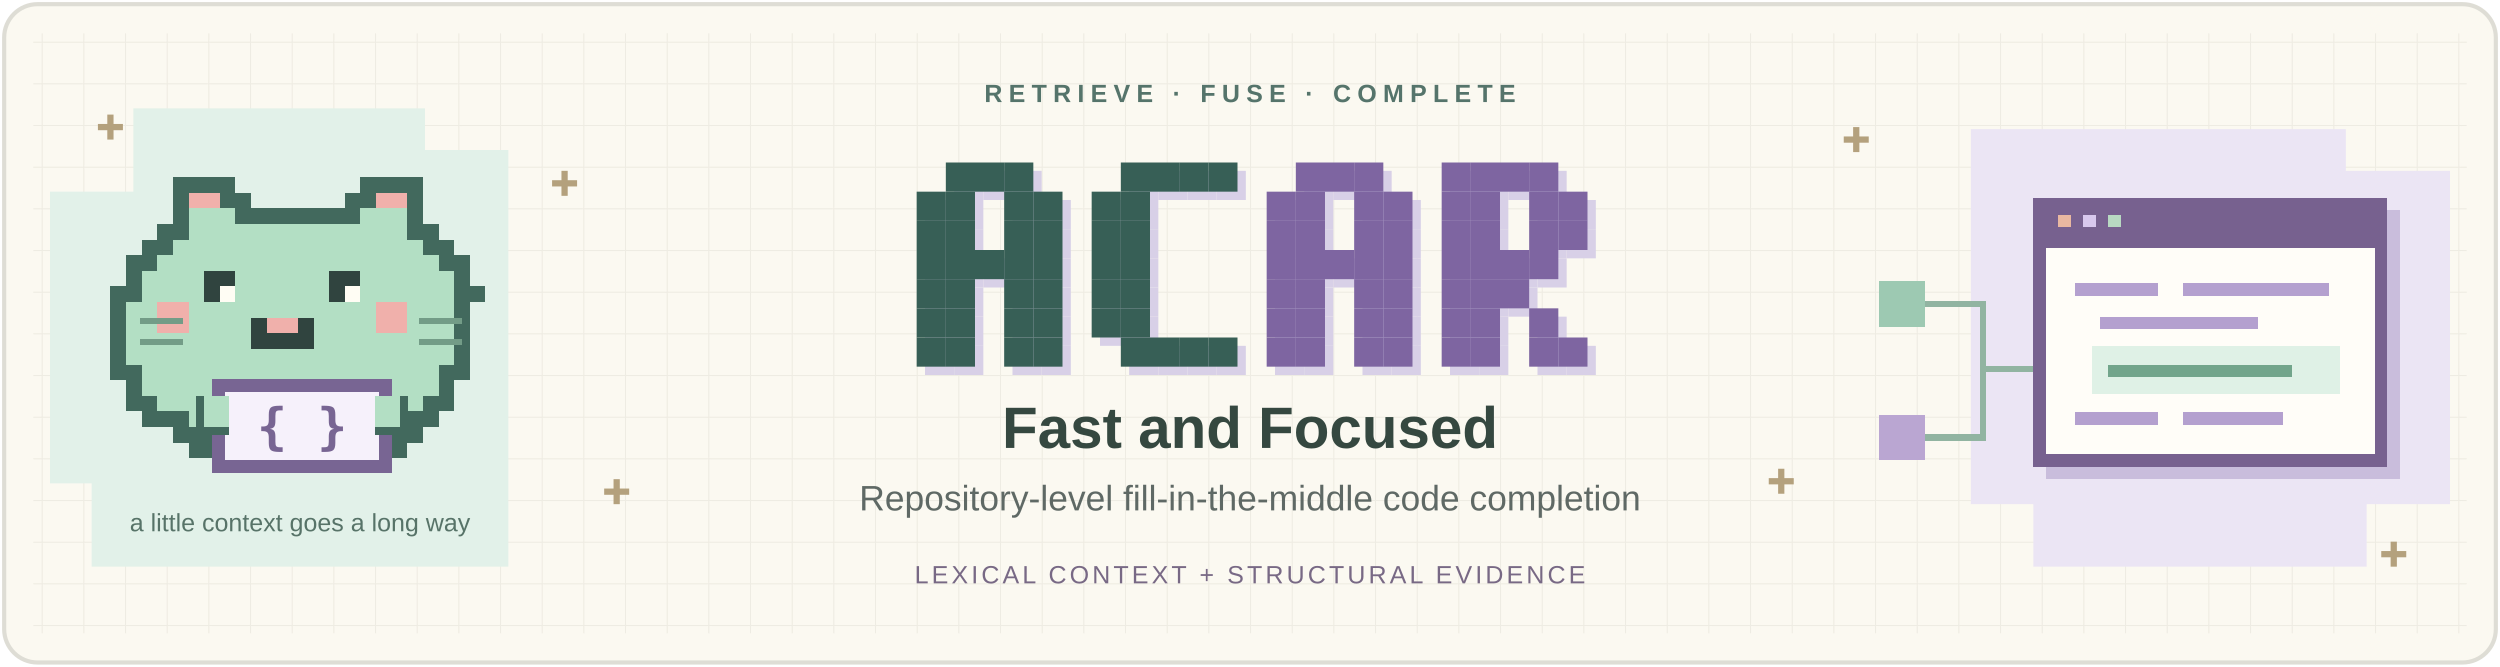
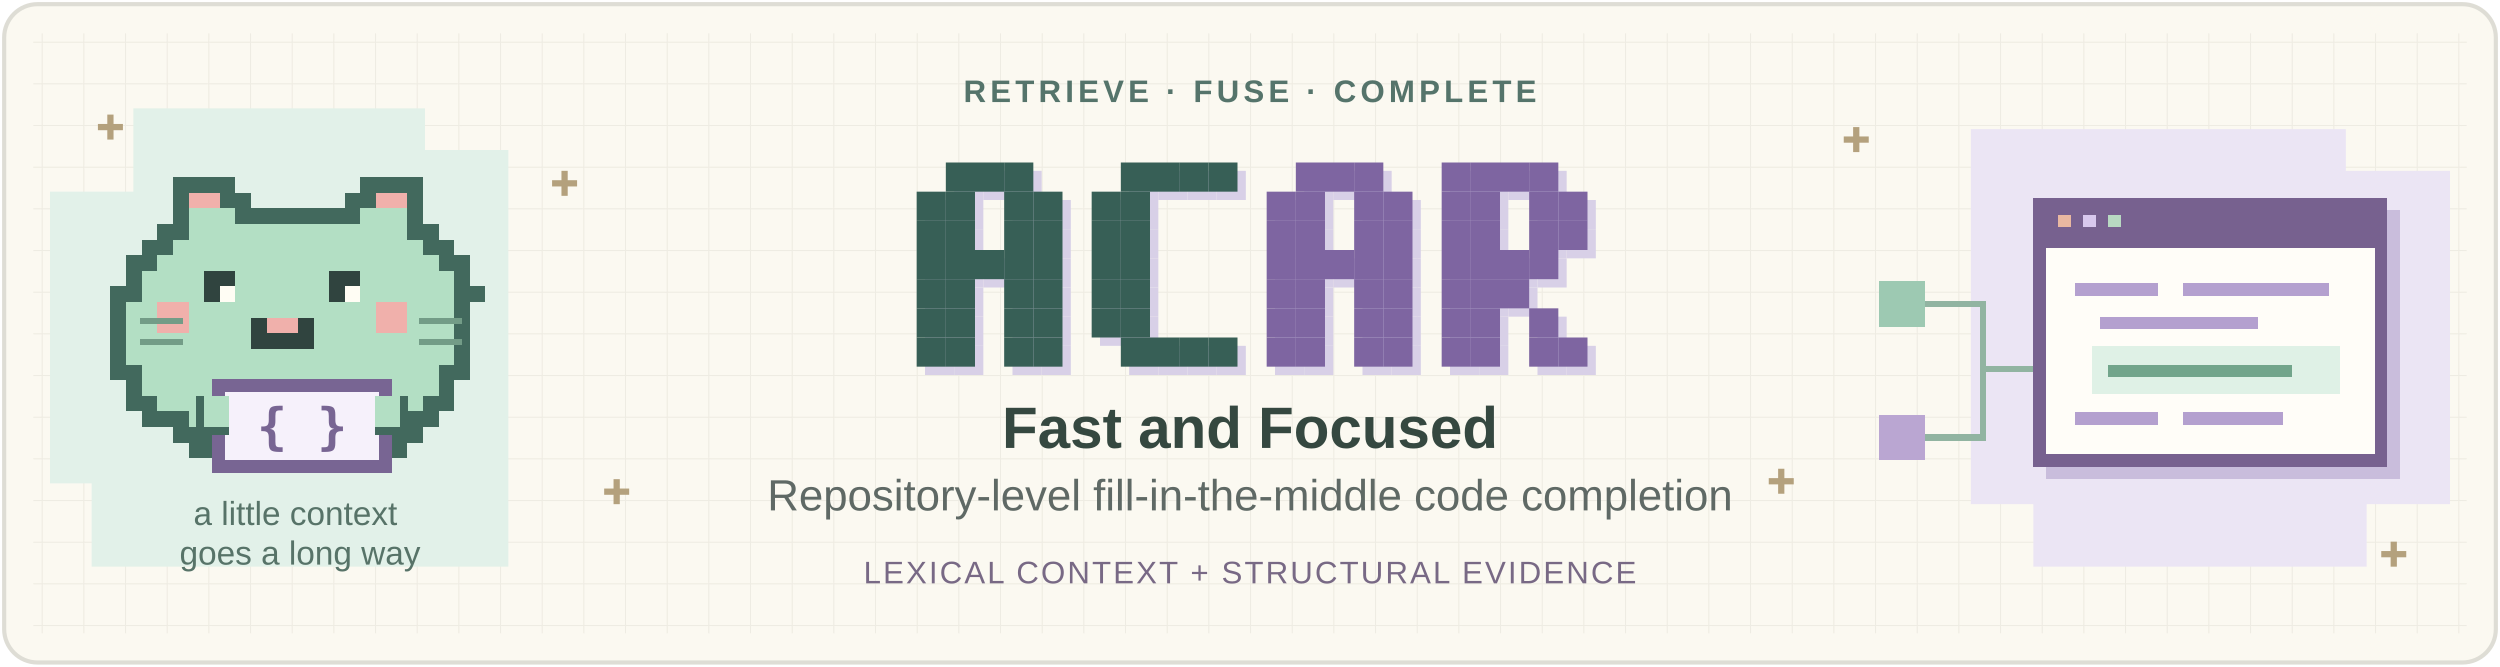
<svg xmlns="http://www.w3.org/2000/svg" width="1200" height="320" viewBox="0 0 1200 320" role="img" aria-labelledby="title desc">
  <defs>
    <pattern id="grid" width="20" height="20" patternUnits="userSpaceOnUse">
      <path d="M20 0H0V20" fill="none" stroke="#e6e3d9" stroke-width="1" />
    </pattern>
  </defs>
  <rect x="2" y="2" width="1196" height="316" rx="16" fill="#fbf9f1" stroke="#deddd5" stroke-width="2" />
  <rect x="16" y="16" width="1168" height="288" fill="url(#grid)" opacity=".58" />
  <path d="M24 92H64V52H204V72H244V232H244V272H44V232H24Z" fill="#e2f1e9" />
  <path d="M946 62H1126V82H1176V242H1136V272H976V242H946Z" fill="#ebe5f4" />
  <g font-family="Arial, Helvetica, sans-serif" text-anchor="middle">
-     <text x="600" y="49" fill="#55746b" font-size="12" font-weight="700" letter-spacing="3">RETRIEVE · FUSE · COMPLETE</text>
+     <text x="600" y="49" fill="#55746b" font-size="15" font-weight="700" letter-spacing="2">RETRIEVE · FUSE · COMPLETE</text>
  </g>
  <rect x="458" y="82" width="14" height="14" fill="#d8d0e7" />
  <rect x="472" y="82" width="14" height="14" fill="#d8d0e7" />
  <rect x="486" y="82" width="14" height="14" fill="#d8d0e7" />
  <rect x="444" y="96" width="14" height="14" fill="#d8d0e7" />
  <rect x="458" y="96" width="14" height="14" fill="#d8d0e7" />
  <rect x="486" y="96" width="14" height="14" fill="#d8d0e7" />
  <rect x="500" y="96" width="14" height="14" fill="#d8d0e7" />
  <rect x="444" y="110" width="14" height="14" fill="#d8d0e7" />
  <rect x="458" y="110" width="14" height="14" fill="#d8d0e7" />
  <rect x="486" y="110" width="14" height="14" fill="#d8d0e7" />
  <rect x="500" y="110" width="14" height="14" fill="#d8d0e7" />
  <rect x="444" y="124" width="14" height="14" fill="#d8d0e7" />
  <rect x="458" y="124" width="14" height="14" fill="#d8d0e7" />
  <rect x="472" y="124" width="14" height="14" fill="#d8d0e7" />
  <rect x="486" y="124" width="14" height="14" fill="#d8d0e7" />
  <rect x="500" y="124" width="14" height="14" fill="#d8d0e7" />
  <rect x="444" y="138" width="14" height="14" fill="#d8d0e7" />
  <rect x="458" y="138" width="14" height="14" fill="#d8d0e7" />
  <rect x="486" y="138" width="14" height="14" fill="#d8d0e7" />
  <rect x="500" y="138" width="14" height="14" fill="#d8d0e7" />
  <rect x="444" y="152" width="14" height="14" fill="#d8d0e7" />
  <rect x="458" y="152" width="14" height="14" fill="#d8d0e7" />
  <rect x="486" y="152" width="14" height="14" fill="#d8d0e7" />
  <rect x="500" y="152" width="14" height="14" fill="#d8d0e7" />
  <rect x="444" y="166" width="14" height="14" fill="#d8d0e7" />
  <rect x="458" y="166" width="14" height="14" fill="#d8d0e7" />
  <rect x="486" y="166" width="14" height="14" fill="#d8d0e7" />
  <rect x="500" y="166" width="14" height="14" fill="#d8d0e7" />
  <rect x="542" y="82" width="14" height="14" fill="#d8d0e7" />
  <rect x="556" y="82" width="14" height="14" fill="#d8d0e7" />
  <rect x="570" y="82" width="14" height="14" fill="#d8d0e7" />
  <rect x="584" y="82" width="14" height="14" fill="#d8d0e7" />
  <rect x="528" y="96" width="14" height="14" fill="#d8d0e7" />
  <rect x="542" y="96" width="14" height="14" fill="#d8d0e7" />
  <rect x="528" y="110" width="14" height="14" fill="#d8d0e7" />
  <rect x="542" y="110" width="14" height="14" fill="#d8d0e7" />
  <rect x="528" y="124" width="14" height="14" fill="#d8d0e7" />
  <rect x="542" y="124" width="14" height="14" fill="#d8d0e7" />
  <rect x="528" y="138" width="14" height="14" fill="#d8d0e7" />
  <rect x="542" y="138" width="14" height="14" fill="#d8d0e7" />
  <rect x="528" y="152" width="14" height="14" fill="#d8d0e7" />
  <rect x="542" y="152" width="14" height="14" fill="#d8d0e7" />
  <rect x="542" y="166" width="14" height="14" fill="#d8d0e7" />
  <rect x="556" y="166" width="14" height="14" fill="#d8d0e7" />
  <rect x="570" y="166" width="14" height="14" fill="#d8d0e7" />
  <rect x="584" y="166" width="14" height="14" fill="#d8d0e7" />
  <rect x="626" y="82" width="14" height="14" fill="#d8d0e7" />
  <rect x="640" y="82" width="14" height="14" fill="#d8d0e7" />
  <rect x="654" y="82" width="14" height="14" fill="#d8d0e7" />
  <rect x="612" y="96" width="14" height="14" fill="#d8d0e7" />
  <rect x="626" y="96" width="14" height="14" fill="#d8d0e7" />
  <rect x="654" y="96" width="14" height="14" fill="#d8d0e7" />
  <rect x="668" y="96" width="14" height="14" fill="#d8d0e7" />
  <rect x="612" y="110" width="14" height="14" fill="#d8d0e7" />
  <rect x="626" y="110" width="14" height="14" fill="#d8d0e7" />
  <rect x="654" y="110" width="14" height="14" fill="#d8d0e7" />
  <rect x="668" y="110" width="14" height="14" fill="#d8d0e7" />
  <rect x="612" y="124" width="14" height="14" fill="#d8d0e7" />
  <rect x="626" y="124" width="14" height="14" fill="#d8d0e7" />
  <rect x="640" y="124" width="14" height="14" fill="#d8d0e7" />
  <rect x="654" y="124" width="14" height="14" fill="#d8d0e7" />
  <rect x="668" y="124" width="14" height="14" fill="#d8d0e7" />
  <rect x="612" y="138" width="14" height="14" fill="#d8d0e7" />
  <rect x="626" y="138" width="14" height="14" fill="#d8d0e7" />
  <rect x="654" y="138" width="14" height="14" fill="#d8d0e7" />
  <rect x="668" y="138" width="14" height="14" fill="#d8d0e7" />
  <rect x="612" y="152" width="14" height="14" fill="#d8d0e7" />
  <rect x="626" y="152" width="14" height="14" fill="#d8d0e7" />
  <rect x="654" y="152" width="14" height="14" fill="#d8d0e7" />
  <rect x="668" y="152" width="14" height="14" fill="#d8d0e7" />
  <rect x="612" y="166" width="14" height="14" fill="#d8d0e7" />
  <rect x="626" y="166" width="14" height="14" fill="#d8d0e7" />
  <rect x="654" y="166" width="14" height="14" fill="#d8d0e7" />
  <rect x="668" y="166" width="14" height="14" fill="#d8d0e7" />
  <rect x="696" y="82" width="14" height="14" fill="#d8d0e7" />
  <rect x="710" y="82" width="14" height="14" fill="#d8d0e7" />
  <rect x="724" y="82" width="14" height="14" fill="#d8d0e7" />
  <rect x="738" y="82" width="14" height="14" fill="#d8d0e7" />
  <rect x="696" y="96" width="14" height="14" fill="#d8d0e7" />
  <rect x="710" y="96" width="14" height="14" fill="#d8d0e7" />
  <rect x="738" y="96" width="14" height="14" fill="#d8d0e7" />
  <rect x="752" y="96" width="14" height="14" fill="#d8d0e7" />
  <rect x="696" y="110" width="14" height="14" fill="#d8d0e7" />
  <rect x="710" y="110" width="14" height="14" fill="#d8d0e7" />
  <rect x="738" y="110" width="14" height="14" fill="#d8d0e7" />
  <rect x="752" y="110" width="14" height="14" fill="#d8d0e7" />
  <rect x="696" y="124" width="14" height="14" fill="#d8d0e7" />
  <rect x="710" y="124" width="14" height="14" fill="#d8d0e7" />
  <rect x="724" y="124" width="14" height="14" fill="#d8d0e7" />
  <rect x="738" y="124" width="14" height="14" fill="#d8d0e7" />
  <rect x="696" y="138" width="14" height="14" fill="#d8d0e7" />
  <rect x="710" y="138" width="14" height="14" fill="#d8d0e7" />
  <rect x="724" y="138" width="14" height="14" fill="#d8d0e7" />
  <rect x="696" y="152" width="14" height="14" fill="#d8d0e7" />
  <rect x="710" y="152" width="14" height="14" fill="#d8d0e7" />
  <rect x="738" y="152" width="14" height="14" fill="#d8d0e7" />
  <rect x="696" y="166" width="14" height="14" fill="#d8d0e7" />
  <rect x="710" y="166" width="14" height="14" fill="#d8d0e7" />
  <rect x="738" y="166" width="14" height="14" fill="#d8d0e7" />
  <rect x="752" y="166" width="14" height="14" fill="#d8d0e7" />
  <rect x="454" y="78" width="14" height="14" fill="#375f56" />
  <rect x="468" y="78" width="14" height="14" fill="#375f56" />
  <rect x="482" y="78" width="14" height="14" fill="#375f56" />
  <rect x="440" y="92" width="14" height="14" fill="#375f56" />
  <rect x="454" y="92" width="14" height="14" fill="#375f56" />
  <rect x="482" y="92" width="14" height="14" fill="#375f56" />
  <rect x="496" y="92" width="14" height="14" fill="#375f56" />
  <rect x="440" y="106" width="14" height="14" fill="#375f56" />
  <rect x="454" y="106" width="14" height="14" fill="#375f56" />
  <rect x="482" y="106" width="14" height="14" fill="#375f56" />
  <rect x="496" y="106" width="14" height="14" fill="#375f56" />
  <rect x="440" y="120" width="14" height="14" fill="#375f56" />
  <rect x="454" y="120" width="14" height="14" fill="#375f56" />
  <rect x="468" y="120" width="14" height="14" fill="#375f56" />
  <rect x="482" y="120" width="14" height="14" fill="#375f56" />
  <rect x="496" y="120" width="14" height="14" fill="#375f56" />
  <rect x="440" y="134" width="14" height="14" fill="#375f56" />
  <rect x="454" y="134" width="14" height="14" fill="#375f56" />
  <rect x="482" y="134" width="14" height="14" fill="#375f56" />
  <rect x="496" y="134" width="14" height="14" fill="#375f56" />
  <rect x="440" y="148" width="14" height="14" fill="#375f56" />
  <rect x="454" y="148" width="14" height="14" fill="#375f56" />
  <rect x="482" y="148" width="14" height="14" fill="#375f56" />
  <rect x="496" y="148" width="14" height="14" fill="#375f56" />
  <rect x="440" y="162" width="14" height="14" fill="#375f56" />
  <rect x="454" y="162" width="14" height="14" fill="#375f56" />
  <rect x="482" y="162" width="14" height="14" fill="#375f56" />
  <rect x="496" y="162" width="14" height="14" fill="#375f56" />
  <rect x="538" y="78" width="14" height="14" fill="#375f56" />
  <rect x="552" y="78" width="14" height="14" fill="#375f56" />
  <rect x="566" y="78" width="14" height="14" fill="#375f56" />
  <rect x="580" y="78" width="14" height="14" fill="#375f56" />
  <rect x="524" y="92" width="14" height="14" fill="#375f56" />
  <rect x="538" y="92" width="14" height="14" fill="#375f56" />
  <rect x="524" y="106" width="14" height="14" fill="#375f56" />
  <rect x="538" y="106" width="14" height="14" fill="#375f56" />
  <rect x="524" y="120" width="14" height="14" fill="#375f56" />
  <rect x="538" y="120" width="14" height="14" fill="#375f56" />
  <rect x="524" y="134" width="14" height="14" fill="#375f56" />
  <rect x="538" y="134" width="14" height="14" fill="#375f56" />
  <rect x="524" y="148" width="14" height="14" fill="#375f56" />
  <rect x="538" y="148" width="14" height="14" fill="#375f56" />
  <rect x="538" y="162" width="14" height="14" fill="#375f56" />
  <rect x="552" y="162" width="14" height="14" fill="#375f56" />
  <rect x="566" y="162" width="14" height="14" fill="#375f56" />
  <rect x="580" y="162" width="14" height="14" fill="#375f56" />
  <rect x="622" y="78" width="14" height="14" fill="#7e65a1" />
  <rect x="636" y="78" width="14" height="14" fill="#7e65a1" />
  <rect x="650" y="78" width="14" height="14" fill="#7e65a1" />
  <rect x="608" y="92" width="14" height="14" fill="#7e65a1" />
  <rect x="622" y="92" width="14" height="14" fill="#7e65a1" />
  <rect x="650" y="92" width="14" height="14" fill="#7e65a1" />
  <rect x="664" y="92" width="14" height="14" fill="#7e65a1" />
  <rect x="608" y="106" width="14" height="14" fill="#7e65a1" />
  <rect x="622" y="106" width="14" height="14" fill="#7e65a1" />
  <rect x="650" y="106" width="14" height="14" fill="#7e65a1" />
  <rect x="664" y="106" width="14" height="14" fill="#7e65a1" />
  <rect x="608" y="120" width="14" height="14" fill="#7e65a1" />
  <rect x="622" y="120" width="14" height="14" fill="#7e65a1" />
  <rect x="636" y="120" width="14" height="14" fill="#7e65a1" />
  <rect x="650" y="120" width="14" height="14" fill="#7e65a1" />
  <rect x="664" y="120" width="14" height="14" fill="#7e65a1" />
  <rect x="608" y="134" width="14" height="14" fill="#7e65a1" />
  <rect x="622" y="134" width="14" height="14" fill="#7e65a1" />
  <rect x="650" y="134" width="14" height="14" fill="#7e65a1" />
  <rect x="664" y="134" width="14" height="14" fill="#7e65a1" />
  <rect x="608" y="148" width="14" height="14" fill="#7e65a1" />
  <rect x="622" y="148" width="14" height="14" fill="#7e65a1" />
  <rect x="650" y="148" width="14" height="14" fill="#7e65a1" />
  <rect x="664" y="148" width="14" height="14" fill="#7e65a1" />
  <rect x="608" y="162" width="14" height="14" fill="#7e65a1" />
  <rect x="622" y="162" width="14" height="14" fill="#7e65a1" />
  <rect x="650" y="162" width="14" height="14" fill="#7e65a1" />
  <rect x="664" y="162" width="14" height="14" fill="#7e65a1" />
  <rect x="692" y="78" width="14" height="14" fill="#7e65a1" />
  <rect x="706" y="78" width="14" height="14" fill="#7e65a1" />
  <rect x="720" y="78" width="14" height="14" fill="#7e65a1" />
  <rect x="734" y="78" width="14" height="14" fill="#7e65a1" />
  <rect x="692" y="92" width="14" height="14" fill="#7e65a1" />
  <rect x="706" y="92" width="14" height="14" fill="#7e65a1" />
  <rect x="734" y="92" width="14" height="14" fill="#7e65a1" />
  <rect x="748" y="92" width="14" height="14" fill="#7e65a1" />
  <rect x="692" y="106" width="14" height="14" fill="#7e65a1" />
  <rect x="706" y="106" width="14" height="14" fill="#7e65a1" />
  <rect x="734" y="106" width="14" height="14" fill="#7e65a1" />
  <rect x="748" y="106" width="14" height="14" fill="#7e65a1" />
  <rect x="692" y="120" width="14" height="14" fill="#7e65a1" />
  <rect x="706" y="120" width="14" height="14" fill="#7e65a1" />
  <rect x="720" y="120" width="14" height="14" fill="#7e65a1" />
  <rect x="734" y="120" width="14" height="14" fill="#7e65a1" />
  <rect x="692" y="134" width="14" height="14" fill="#7e65a1" />
  <rect x="706" y="134" width="14" height="14" fill="#7e65a1" />
  <rect x="720" y="134" width="14" height="14" fill="#7e65a1" />
  <rect x="692" y="148" width="14" height="14" fill="#7e65a1" />
  <rect x="706" y="148" width="14" height="14" fill="#7e65a1" />
  <rect x="734" y="148" width="14" height="14" fill="#7e65a1" />
  <rect x="692" y="162" width="14" height="14" fill="#7e65a1" />
  <rect x="706" y="162" width="14" height="14" fill="#7e65a1" />
  <rect x="734" y="162" width="14" height="14" fill="#7e65a1" />
  <rect x="748" y="162" width="14" height="14" fill="#7e65a1" />
  <g font-family="Arial, Helvetica, sans-serif" text-anchor="middle">
    <text x="600" y="215" font-size="28" font-weight="700" fill="#354840">Fast and Focused</text>
-     <text x="600" y="245" font-size="17" fill="#5f6965">Repository-level fill-in-the-middle code completion</text>
-     <text x="600" y="280" font-size="12" letter-spacing="1.5" fill="#786985">LEXICAL CONTEXT + STRUCTURAL EVIDENCE</text>
+     <text x="600" y="245" font-size="21" fill="#5f6965">Repository-level fill-in-the-middle code completion</text>
+     <text x="600" y="280" font-size="15" letter-spacing="1" fill="#786985">LEXICAL CONTEXT + STRUCTURAL EVIDENCE</text>
  </g>
  <g shape-rendering="crispEdges">
    <rect x="83.0" y="85.0" width="7.5" height="7.5" fill="#42695d" />
    <rect x="90.5" y="85.0" width="7.5" height="7.5" fill="#42695d" />
    <rect x="98.0" y="85.0" width="7.5" height="7.5" fill="#42695d" />
    <rect x="105.5" y="85.0" width="7.5" height="7.5" fill="#42695d" />
    <rect x="173.0" y="85.0" width="7.5" height="7.5" fill="#42695d" />
    <rect x="180.5" y="85.0" width="7.5" height="7.5" fill="#42695d" />
    <rect x="188.0" y="85.0" width="7.5" height="7.5" fill="#42695d" />
    <rect x="195.5" y="85.0" width="7.5" height="7.5" fill="#42695d" />
    <rect x="83.0" y="92.5" width="7.5" height="7.5" fill="#42695d" />
    <rect x="90.5" y="92.5" width="7.5" height="7.5" fill="#f0b0ab" />
    <rect x="98.0" y="92.5" width="7.5" height="7.5" fill="#f0b0ab" />
    <rect x="105.5" y="92.5" width="7.5" height="7.5" fill="#42695d" />
    <rect x="113.0" y="92.5" width="7.5" height="7.5" fill="#42695d" />
    <rect x="165.5" y="92.5" width="7.5" height="7.5" fill="#42695d" />
    <rect x="173.0" y="92.5" width="7.5" height="7.5" fill="#42695d" />
    <rect x="180.5" y="92.5" width="7.5" height="7.5" fill="#f0b0ab" />
    <rect x="188.0" y="92.5" width="7.5" height="7.5" fill="#f0b0ab" />
    <rect x="195.5" y="92.5" width="7.5" height="7.5" fill="#42695d" />
    <rect x="83.0" y="100.0" width="7.5" height="7.5" fill="#42695d" />
    <rect x="90.5" y="100.0" width="7.5" height="7.5" fill="#b3dfc4" />
    <rect x="98.0" y="100.0" width="7.5" height="7.5" fill="#b3dfc4" />
    <rect x="105.5" y="100.0" width="7.5" height="7.5" fill="#b3dfc4" />
    <rect x="113.0" y="100.0" width="7.5" height="7.5" fill="#42695d" />
    <rect x="120.5" y="100.0" width="7.5" height="7.5" fill="#42695d" />
    <rect x="128.0" y="100.0" width="7.5" height="7.5" fill="#42695d" />
    <rect x="135.5" y="100.0" width="7.5" height="7.5" fill="#42695d" />
    <rect x="143.0" y="100.0" width="7.5" height="7.5" fill="#42695d" />
    <rect x="150.5" y="100.0" width="7.5" height="7.5" fill="#42695d" />
    <rect x="158.0" y="100.0" width="7.5" height="7.5" fill="#42695d" />
    <rect x="165.5" y="100.0" width="7.5" height="7.5" fill="#42695d" />
    <rect x="173.0" y="100.0" width="7.5" height="7.5" fill="#b3dfc4" />
    <rect x="180.5" y="100.0" width="7.5" height="7.5" fill="#b3dfc4" />
    <rect x="188.0" y="100.0" width="7.5" height="7.5" fill="#b3dfc4" />
    <rect x="195.5" y="100.0" width="7.5" height="7.5" fill="#42695d" />
    <rect x="75.5" y="107.5" width="7.5" height="7.5" fill="#42695d" />
    <rect x="83.0" y="107.5" width="7.5" height="7.5" fill="#42695d" />
    <rect x="90.5" y="107.5" width="7.5" height="7.5" fill="#b3dfc4" />
    <rect x="98.0" y="107.5" width="7.5" height="7.5" fill="#b3dfc4" />
    <rect x="105.5" y="107.5" width="7.5" height="7.5" fill="#b3dfc4" />
    <rect x="113.0" y="107.5" width="7.5" height="7.5" fill="#b3dfc4" />
    <rect x="120.5" y="107.5" width="7.5" height="7.5" fill="#b3dfc4" />
    <rect x="128.0" y="107.5" width="7.5" height="7.5" fill="#b3dfc4" />
    <rect x="135.5" y="107.5" width="7.5" height="7.5" fill="#b3dfc4" />
    <rect x="143.0" y="107.5" width="7.5" height="7.5" fill="#b3dfc4" />
    <rect x="150.5" y="107.5" width="7.5" height="7.5" fill="#b3dfc4" />
    <rect x="158.0" y="107.5" width="7.5" height="7.5" fill="#b3dfc4" />
    <rect x="165.5" y="107.5" width="7.5" height="7.5" fill="#b3dfc4" />
    <rect x="173.0" y="107.5" width="7.5" height="7.5" fill="#b3dfc4" />
    <rect x="180.5" y="107.5" width="7.5" height="7.5" fill="#b3dfc4" />
    <rect x="188.0" y="107.5" width="7.5" height="7.5" fill="#b3dfc4" />
    <rect x="195.5" y="107.5" width="7.5" height="7.5" fill="#42695d" />
    <rect x="203.0" y="107.5" width="7.5" height="7.5" fill="#42695d" />
    <rect x="68.0" y="115.0" width="7.5" height="7.5" fill="#42695d" />
    <rect x="75.5" y="115.0" width="7.5" height="7.5" fill="#42695d" />
    <rect x="83.0" y="115.0" width="7.5" height="7.5" fill="#b3dfc4" />
    <rect x="90.5" y="115.0" width="7.5" height="7.5" fill="#b3dfc4" />
    <rect x="98.0" y="115.0" width="7.5" height="7.5" fill="#b3dfc4" />
    <rect x="105.5" y="115.0" width="7.5" height="7.5" fill="#b3dfc4" />
    <rect x="113.0" y="115.0" width="7.5" height="7.5" fill="#b3dfc4" />
    <rect x="120.5" y="115.0" width="7.5" height="7.5" fill="#b3dfc4" />
    <rect x="128.0" y="115.0" width="7.5" height="7.5" fill="#b3dfc4" />
    <rect x="135.5" y="115.0" width="7.5" height="7.5" fill="#b3dfc4" />
    <rect x="143.0" y="115.0" width="7.5" height="7.5" fill="#b3dfc4" />
    <rect x="150.5" y="115.0" width="7.5" height="7.5" fill="#b3dfc4" />
    <rect x="158.0" y="115.0" width="7.5" height="7.5" fill="#b3dfc4" />
    <rect x="165.5" y="115.0" width="7.5" height="7.5" fill="#b3dfc4" />
    <rect x="173.0" y="115.0" width="7.5" height="7.5" fill="#b3dfc4" />
    <rect x="180.5" y="115.0" width="7.5" height="7.5" fill="#b3dfc4" />
    <rect x="188.0" y="115.0" width="7.5" height="7.5" fill="#b3dfc4" />
    <rect x="195.5" y="115.0" width="7.5" height="7.5" fill="#b3dfc4" />
    <rect x="203.0" y="115.0" width="7.5" height="7.5" fill="#42695d" />
    <rect x="210.5" y="115.0" width="7.5" height="7.5" fill="#42695d" />
    <rect x="60.5" y="122.5" width="7.5" height="7.5" fill="#42695d" />
    <rect x="68.0" y="122.5" width="7.5" height="7.5" fill="#42695d" />
    <rect x="75.5" y="122.5" width="7.5" height="7.5" fill="#b3dfc4" />
    <rect x="83.0" y="122.5" width="7.5" height="7.5" fill="#b3dfc4" />
    <rect x="90.5" y="122.5" width="7.5" height="7.5" fill="#b3dfc4" />
    <rect x="98.0" y="122.5" width="7.5" height="7.5" fill="#b3dfc4" />
    <rect x="105.5" y="122.5" width="7.5" height="7.5" fill="#b3dfc4" />
    <rect x="113.0" y="122.5" width="7.5" height="7.5" fill="#b3dfc4" />
    <rect x="120.5" y="122.5" width="7.5" height="7.5" fill="#b3dfc4" />
    <rect x="128.0" y="122.5" width="7.5" height="7.5" fill="#b3dfc4" />
    <rect x="135.5" y="122.5" width="7.5" height="7.5" fill="#b3dfc4" />
    <rect x="143.0" y="122.5" width="7.5" height="7.5" fill="#b3dfc4" />
    <rect x="150.5" y="122.5" width="7.5" height="7.5" fill="#b3dfc4" />
    <rect x="158.0" y="122.5" width="7.5" height="7.5" fill="#b3dfc4" />
    <rect x="165.5" y="122.5" width="7.5" height="7.5" fill="#b3dfc4" />
    <rect x="173.0" y="122.5" width="7.5" height="7.5" fill="#b3dfc4" />
    <rect x="180.5" y="122.5" width="7.5" height="7.5" fill="#b3dfc4" />
    <rect x="188.0" y="122.5" width="7.5" height="7.5" fill="#b3dfc4" />
    <rect x="195.5" y="122.5" width="7.5" height="7.5" fill="#b3dfc4" />
    <rect x="203.0" y="122.5" width="7.5" height="7.5" fill="#b3dfc4" />
    <rect x="210.5" y="122.5" width="7.5" height="7.5" fill="#42695d" />
    <rect x="218.0" y="122.5" width="7.5" height="7.5" fill="#42695d" />
    <rect x="60.5" y="130.0" width="7.5" height="7.5" fill="#42695d" />
    <rect x="68.0" y="130.0" width="7.5" height="7.5" fill="#b3dfc4" />
    <rect x="75.5" y="130.0" width="7.5" height="7.5" fill="#b3dfc4" />
    <rect x="83.0" y="130.0" width="7.5" height="7.5" fill="#b3dfc4" />
    <rect x="90.5" y="130.0" width="7.5" height="7.5" fill="#b3dfc4" />
    <rect x="98.0" y="130.0" width="7.5" height="7.5" fill="#30443f" />
    <rect x="105.5" y="130.0" width="7.5" height="7.5" fill="#30443f" />
    <rect x="113.0" y="130.0" width="7.5" height="7.5" fill="#b3dfc4" />
    <rect x="120.5" y="130.0" width="7.5" height="7.5" fill="#b3dfc4" />
    <rect x="128.0" y="130.0" width="7.5" height="7.5" fill="#b3dfc4" />
    <rect x="135.5" y="130.0" width="7.5" height="7.5" fill="#b3dfc4" />
    <rect x="143.0" y="130.0" width="7.5" height="7.5" fill="#b3dfc4" />
    <rect x="150.5" y="130.0" width="7.5" height="7.5" fill="#b3dfc4" />
    <rect x="158.0" y="130.0" width="7.5" height="7.5" fill="#30443f" />
    <rect x="165.5" y="130.0" width="7.5" height="7.5" fill="#30443f" />
    <rect x="173.0" y="130.0" width="7.5" height="7.5" fill="#b3dfc4" />
    <rect x="180.5" y="130.0" width="7.5" height="7.5" fill="#b3dfc4" />
    <rect x="188.0" y="130.0" width="7.5" height="7.5" fill="#b3dfc4" />
    <rect x="195.5" y="130.0" width="7.5" height="7.5" fill="#b3dfc4" />
    <rect x="203.0" y="130.0" width="7.5" height="7.5" fill="#b3dfc4" />
    <rect x="210.5" y="130.0" width="7.5" height="7.5" fill="#b3dfc4" />
    <rect x="218.0" y="130.0" width="7.5" height="7.5" fill="#42695d" />
    <rect x="53.0" y="137.5" width="7.5" height="7.5" fill="#42695d" />
    <rect x="60.5" y="137.5" width="7.5" height="7.5" fill="#42695d" />
    <rect x="68.0" y="137.5" width="7.5" height="7.5" fill="#b3dfc4" />
    <rect x="75.5" y="137.5" width="7.5" height="7.5" fill="#b3dfc4" />
    <rect x="83.0" y="137.5" width="7.5" height="7.5" fill="#b3dfc4" />
    <rect x="90.5" y="137.5" width="7.5" height="7.5" fill="#b3dfc4" />
    <rect x="98.0" y="137.5" width="7.5" height="7.5" fill="#30443f" />
    <rect x="105.5" y="137.5" width="7.5" height="7.5" fill="#fffdf4" />
    <rect x="113.0" y="137.5" width="7.5" height="7.5" fill="#b3dfc4" />
    <rect x="120.5" y="137.5" width="7.5" height="7.5" fill="#b3dfc4" />
    <rect x="128.0" y="137.5" width="7.5" height="7.5" fill="#b3dfc4" />
    <rect x="135.5" y="137.5" width="7.5" height="7.5" fill="#b3dfc4" />
    <rect x="143.0" y="137.5" width="7.5" height="7.5" fill="#b3dfc4" />
    <rect x="150.5" y="137.5" width="7.5" height="7.5" fill="#b3dfc4" />
    <rect x="158.0" y="137.5" width="7.5" height="7.5" fill="#30443f" />
    <rect x="165.5" y="137.5" width="7.5" height="7.5" fill="#fffdf4" />
    <rect x="173.0" y="137.5" width="7.5" height="7.5" fill="#b3dfc4" />
    <rect x="180.5" y="137.5" width="7.5" height="7.5" fill="#b3dfc4" />
    <rect x="188.0" y="137.5" width="7.5" height="7.5" fill="#b3dfc4" />
    <rect x="195.5" y="137.5" width="7.5" height="7.5" fill="#b3dfc4" />
    <rect x="203.0" y="137.5" width="7.5" height="7.5" fill="#b3dfc4" />
    <rect x="210.5" y="137.5" width="7.5" height="7.5" fill="#b3dfc4" />
    <rect x="218.0" y="137.5" width="7.5" height="7.5" fill="#42695d" />
    <rect x="225.5" y="137.5" width="7.5" height="7.5" fill="#42695d" />
    <rect x="53.0" y="145.0" width="7.5" height="7.5" fill="#42695d" />
    <rect x="60.5" y="145.0" width="7.5" height="7.5" fill="#b3dfc4" />
    <rect x="68.0" y="145.0" width="7.5" height="7.5" fill="#b3dfc4" />
    <rect x="75.5" y="145.0" width="7.5" height="7.5" fill="#f0b0ab" />
    <rect x="83.0" y="145.0" width="7.5" height="7.5" fill="#f0b0ab" />
    <rect x="90.5" y="145.0" width="7.5" height="7.5" fill="#b3dfc4" />
    <rect x="98.0" y="145.0" width="7.5" height="7.5" fill="#b3dfc4" />
    <rect x="105.5" y="145.0" width="7.5" height="7.5" fill="#b3dfc4" />
    <rect x="113.0" y="145.0" width="7.5" height="7.5" fill="#b3dfc4" />
    <rect x="120.5" y="145.0" width="7.5" height="7.5" fill="#b3dfc4" />
    <rect x="128.0" y="145.0" width="7.5" height="7.5" fill="#b3dfc4" />
    <rect x="135.5" y="145.0" width="7.5" height="7.5" fill="#b3dfc4" />
    <rect x="143.0" y="145.0" width="7.5" height="7.5" fill="#b3dfc4" />
    <rect x="150.5" y="145.0" width="7.5" height="7.5" fill="#b3dfc4" />
    <rect x="158.0" y="145.0" width="7.5" height="7.5" fill="#b3dfc4" />
    <rect x="165.5" y="145.0" width="7.5" height="7.5" fill="#b3dfc4" />
    <rect x="173.0" y="145.0" width="7.5" height="7.5" fill="#b3dfc4" />
    <rect x="180.5" y="145.0" width="7.5" height="7.5" fill="#f0b0ab" />
    <rect x="188.0" y="145.0" width="7.5" height="7.5" fill="#f0b0ab" />
    <rect x="195.5" y="145.0" width="7.5" height="7.5" fill="#b3dfc4" />
    <rect x="203.0" y="145.0" width="7.5" height="7.5" fill="#b3dfc4" />
    <rect x="210.5" y="145.0" width="7.5" height="7.5" fill="#b3dfc4" />
    <rect x="218.0" y="145.0" width="7.5" height="7.5" fill="#42695d" />
    <rect x="53.0" y="152.5" width="7.5" height="7.5" fill="#42695d" />
    <rect x="60.5" y="152.5" width="7.5" height="7.5" fill="#b3dfc4" />
    <rect x="68.0" y="152.5" width="7.5" height="7.5" fill="#b3dfc4" />
    <rect x="75.5" y="152.5" width="7.5" height="7.5" fill="#f0b0ab" />
    <rect x="83.0" y="152.5" width="7.5" height="7.5" fill="#f0b0ab" />
    <rect x="90.5" y="152.5" width="7.5" height="7.5" fill="#b3dfc4" />
    <rect x="98.0" y="152.5" width="7.5" height="7.5" fill="#b3dfc4" />
    <rect x="105.5" y="152.5" width="7.5" height="7.5" fill="#b3dfc4" />
    <rect x="113.0" y="152.5" width="7.5" height="7.5" fill="#b3dfc4" />
    <rect x="120.5" y="152.5" width="7.5" height="7.5" fill="#30443f" />
    <rect x="128.0" y="152.5" width="7.5" height="7.5" fill="#f0b0ab" />
    <rect x="135.5" y="152.5" width="7.5" height="7.5" fill="#f0b0ab" />
    <rect x="143.0" y="152.5" width="7.5" height="7.5" fill="#30443f" />
    <rect x="150.5" y="152.5" width="7.5" height="7.5" fill="#b3dfc4" />
    <rect x="158.0" y="152.5" width="7.5" height="7.5" fill="#b3dfc4" />
    <rect x="165.5" y="152.5" width="7.5" height="7.5" fill="#b3dfc4" />
    <rect x="173.0" y="152.5" width="7.5" height="7.5" fill="#b3dfc4" />
    <rect x="180.5" y="152.5" width="7.5" height="7.5" fill="#f0b0ab" />
    <rect x="188.0" y="152.5" width="7.5" height="7.5" fill="#f0b0ab" />
    <rect x="195.5" y="152.5" width="7.5" height="7.5" fill="#b3dfc4" />
    <rect x="203.0" y="152.5" width="7.5" height="7.5" fill="#b3dfc4" />
    <rect x="210.5" y="152.5" width="7.5" height="7.5" fill="#b3dfc4" />
    <rect x="218.0" y="152.5" width="7.5" height="7.5" fill="#42695d" />
    <rect x="53.0" y="160.0" width="7.5" height="7.5" fill="#42695d" />
    <rect x="60.5" y="160.0" width="7.5" height="7.5" fill="#b3dfc4" />
    <rect x="68.0" y="160.0" width="7.5" height="7.5" fill="#b3dfc4" />
    <rect x="75.5" y="160.0" width="7.5" height="7.5" fill="#b3dfc4" />
    <rect x="83.0" y="160.0" width="7.5" height="7.5" fill="#b3dfc4" />
    <rect x="90.5" y="160.0" width="7.5" height="7.5" fill="#b3dfc4" />
    <rect x="98.0" y="160.0" width="7.5" height="7.5" fill="#b3dfc4" />
    <rect x="105.5" y="160.0" width="7.5" height="7.5" fill="#b3dfc4" />
    <rect x="113.0" y="160.0" width="7.5" height="7.5" fill="#b3dfc4" />
    <rect x="120.5" y="160.0" width="7.5" height="7.5" fill="#30443f" />
    <rect x="128.0" y="160.0" width="7.5" height="7.5" fill="#30443f" />
    <rect x="135.5" y="160.0" width="7.5" height="7.5" fill="#30443f" />
    <rect x="143.0" y="160.0" width="7.5" height="7.5" fill="#30443f" />
    <rect x="150.5" y="160.0" width="7.5" height="7.5" fill="#b3dfc4" />
    <rect x="158.0" y="160.0" width="7.5" height="7.5" fill="#b3dfc4" />
    <rect x="165.5" y="160.0" width="7.5" height="7.5" fill="#b3dfc4" />
    <rect x="173.0" y="160.0" width="7.5" height="7.5" fill="#b3dfc4" />
    <rect x="180.5" y="160.0" width="7.5" height="7.5" fill="#b3dfc4" />
    <rect x="188.0" y="160.0" width="7.5" height="7.5" fill="#b3dfc4" />
    <rect x="195.5" y="160.0" width="7.5" height="7.5" fill="#b3dfc4" />
    <rect x="203.0" y="160.0" width="7.5" height="7.5" fill="#b3dfc4" />
    <rect x="210.5" y="160.0" width="7.5" height="7.5" fill="#b3dfc4" />
    <rect x="218.0" y="160.0" width="7.5" height="7.5" fill="#42695d" />
    <rect x="53.0" y="167.5" width="7.5" height="7.5" fill="#42695d" />
    <rect x="60.5" y="167.5" width="7.5" height="7.5" fill="#b3dfc4" />
    <rect x="68.0" y="167.5" width="7.5" height="7.5" fill="#b3dfc4" />
    <rect x="75.5" y="167.5" width="7.5" height="7.5" fill="#b3dfc4" />
    <rect x="83.0" y="167.5" width="7.5" height="7.5" fill="#b3dfc4" />
    <rect x="90.5" y="167.5" width="7.5" height="7.5" fill="#b3dfc4" />
    <rect x="98.0" y="167.5" width="7.5" height="7.5" fill="#b3dfc4" />
    <rect x="105.5" y="167.5" width="7.5" height="7.5" fill="#b3dfc4" />
    <rect x="113.0" y="167.5" width="7.5" height="7.5" fill="#b3dfc4" />
    <rect x="120.5" y="167.5" width="7.5" height="7.5" fill="#b3dfc4" />
    <rect x="128.0" y="167.5" width="7.5" height="7.5" fill="#b3dfc4" />
    <rect x="135.5" y="167.5" width="7.5" height="7.5" fill="#b3dfc4" />
    <rect x="143.0" y="167.5" width="7.5" height="7.5" fill="#b3dfc4" />
    <rect x="150.5" y="167.5" width="7.5" height="7.5" fill="#b3dfc4" />
    <rect x="158.0" y="167.5" width="7.5" height="7.5" fill="#b3dfc4" />
    <rect x="165.5" y="167.5" width="7.5" height="7.5" fill="#b3dfc4" />
    <rect x="173.0" y="167.5" width="7.5" height="7.5" fill="#b3dfc4" />
    <rect x="180.5" y="167.5" width="7.5" height="7.5" fill="#b3dfc4" />
    <rect x="188.0" y="167.5" width="7.5" height="7.5" fill="#b3dfc4" />
    <rect x="195.5" y="167.5" width="7.5" height="7.5" fill="#b3dfc4" />
    <rect x="203.0" y="167.5" width="7.5" height="7.5" fill="#b3dfc4" />
    <rect x="210.5" y="167.5" width="7.5" height="7.5" fill="#b3dfc4" />
    <rect x="218.0" y="167.5" width="7.5" height="7.5" fill="#42695d" />
    <rect x="53.0" y="175.0" width="7.5" height="7.5" fill="#42695d" />
    <rect x="60.5" y="175.0" width="7.5" height="7.5" fill="#42695d" />
    <rect x="68.0" y="175.0" width="7.5" height="7.5" fill="#b3dfc4" />
    <rect x="75.5" y="175.0" width="7.5" height="7.5" fill="#b3dfc4" />
    <rect x="83.0" y="175.0" width="7.5" height="7.5" fill="#b3dfc4" />
    <rect x="90.5" y="175.0" width="7.5" height="7.5" fill="#b3dfc4" />
    <rect x="98.0" y="175.0" width="7.5" height="7.5" fill="#b3dfc4" />
    <rect x="105.5" y="175.0" width="7.5" height="7.5" fill="#b3dfc4" />
    <rect x="113.0" y="175.0" width="7.5" height="7.5" fill="#b3dfc4" />
    <rect x="120.5" y="175.0" width="7.5" height="7.5" fill="#b3dfc4" />
    <rect x="128.0" y="175.0" width="7.5" height="7.5" fill="#b3dfc4" />
    <rect x="135.5" y="175.0" width="7.5" height="7.5" fill="#b3dfc4" />
    <rect x="143.0" y="175.0" width="7.5" height="7.5" fill="#b3dfc4" />
    <rect x="150.5" y="175.0" width="7.5" height="7.5" fill="#b3dfc4" />
    <rect x="158.0" y="175.0" width="7.5" height="7.5" fill="#b3dfc4" />
    <rect x="165.5" y="175.0" width="7.5" height="7.5" fill="#b3dfc4" />
    <rect x="173.0" y="175.0" width="7.5" height="7.5" fill="#b3dfc4" />
    <rect x="180.5" y="175.0" width="7.5" height="7.5" fill="#b3dfc4" />
    <rect x="188.0" y="175.0" width="7.5" height="7.5" fill="#b3dfc4" />
    <rect x="195.5" y="175.0" width="7.5" height="7.5" fill="#b3dfc4" />
    <rect x="203.0" y="175.0" width="7.5" height="7.5" fill="#b3dfc4" />
    <rect x="210.5" y="175.0" width="7.5" height="7.5" fill="#42695d" />
    <rect x="218.0" y="175.0" width="7.5" height="7.5" fill="#42695d" />
    <rect x="60.5" y="182.5" width="7.5" height="7.5" fill="#42695d" />
    <rect x="68.0" y="182.5" width="7.5" height="7.5" fill="#b3dfc4" />
    <rect x="75.5" y="182.5" width="7.5" height="7.5" fill="#b3dfc4" />
    <rect x="83.0" y="182.5" width="7.5" height="7.5" fill="#b3dfc4" />
    <rect x="90.5" y="182.5" width="7.5" height="7.5" fill="#b3dfc4" />
    <rect x="98.0" y="182.5" width="7.5" height="7.5" fill="#b3dfc4" />
    <rect x="105.5" y="182.5" width="7.5" height="7.5" fill="#b3dfc4" />
    <rect x="113.0" y="182.5" width="7.5" height="7.5" fill="#b3dfc4" />
    <rect x="120.5" y="182.5" width="7.5" height="7.5" fill="#b3dfc4" />
    <rect x="128.0" y="182.5" width="7.5" height="7.5" fill="#b3dfc4" />
    <rect x="135.5" y="182.5" width="7.5" height="7.5" fill="#b3dfc4" />
    <rect x="143.0" y="182.5" width="7.5" height="7.5" fill="#b3dfc4" />
    <rect x="150.5" y="182.5" width="7.5" height="7.5" fill="#b3dfc4" />
    <rect x="158.0" y="182.5" width="7.5" height="7.5" fill="#b3dfc4" />
    <rect x="165.5" y="182.5" width="7.5" height="7.5" fill="#b3dfc4" />
    <rect x="173.0" y="182.5" width="7.5" height="7.5" fill="#b3dfc4" />
    <rect x="180.5" y="182.5" width="7.5" height="7.5" fill="#b3dfc4" />
    <rect x="188.0" y="182.5" width="7.5" height="7.5" fill="#b3dfc4" />
    <rect x="195.5" y="182.5" width="7.5" height="7.5" fill="#b3dfc4" />
    <rect x="203.0" y="182.5" width="7.5" height="7.5" fill="#b3dfc4" />
    <rect x="210.5" y="182.5" width="7.5" height="7.5" fill="#42695d" />
    <rect x="60.5" y="190.0" width="7.5" height="7.5" fill="#42695d" />
    <rect x="68.0" y="190.0" width="7.5" height="7.5" fill="#42695d" />
    <rect x="75.5" y="190.0" width="7.5" height="7.5" fill="#b3dfc4" />
    <rect x="83.0" y="190.0" width="7.5" height="7.5" fill="#b3dfc4" />
    <rect x="90.5" y="190.0" width="7.5" height="7.5" fill="#b3dfc4" />
    <rect x="98.0" y="190.0" width="7.5" height="7.5" fill="#b3dfc4" />
    <rect x="105.5" y="190.0" width="7.5" height="7.5" fill="#b3dfc4" />
    <rect x="113.0" y="190.0" width="7.5" height="7.5" fill="#b3dfc4" />
    <rect x="120.5" y="190.0" width="7.5" height="7.5" fill="#b3dfc4" />
    <rect x="128.0" y="190.0" width="7.5" height="7.5" fill="#b3dfc4" />
    <rect x="135.5" y="190.0" width="7.5" height="7.5" fill="#b3dfc4" />
    <rect x="143.0" y="190.0" width="7.5" height="7.5" fill="#b3dfc4" />
    <rect x="150.5" y="190.0" width="7.5" height="7.5" fill="#b3dfc4" />
    <rect x="158.0" y="190.0" width="7.5" height="7.5" fill="#b3dfc4" />
    <rect x="165.5" y="190.0" width="7.5" height="7.5" fill="#b3dfc4" />
    <rect x="173.0" y="190.0" width="7.5" height="7.5" fill="#b3dfc4" />
    <rect x="180.5" y="190.0" width="7.5" height="7.5" fill="#b3dfc4" />
    <rect x="188.0" y="190.0" width="7.5" height="7.5" fill="#b3dfc4" />
    <rect x="195.5" y="190.0" width="7.5" height="7.5" fill="#b3dfc4" />
    <rect x="203.0" y="190.0" width="7.5" height="7.5" fill="#42695d" />
    <rect x="210.5" y="190.0" width="7.5" height="7.5" fill="#42695d" />
    <rect x="68.0" y="197.5" width="7.5" height="7.5" fill="#42695d" />
    <rect x="75.5" y="197.5" width="7.5" height="7.5" fill="#42695d" />
    <rect x="83.0" y="197.5" width="7.5" height="7.5" fill="#42695d" />
    <rect x="90.5" y="197.5" width="7.5" height="7.5" fill="#b3dfc4" />
    <rect x="98.0" y="197.5" width="7.5" height="7.5" fill="#b3dfc4" />
    <rect x="105.5" y="197.5" width="7.5" height="7.5" fill="#b3dfc4" />
    <rect x="113.0" y="197.5" width="7.5" height="7.5" fill="#b3dfc4" />
    <rect x="120.5" y="197.5" width="7.5" height="7.5" fill="#b3dfc4" />
    <rect x="128.0" y="197.5" width="7.5" height="7.5" fill="#b3dfc4" />
    <rect x="135.5" y="197.5" width="7.5" height="7.5" fill="#b3dfc4" />
    <rect x="143.0" y="197.5" width="7.5" height="7.5" fill="#b3dfc4" />
    <rect x="150.5" y="197.5" width="7.5" height="7.5" fill="#b3dfc4" />
    <rect x="158.0" y="197.5" width="7.5" height="7.5" fill="#b3dfc4" />
    <rect x="165.5" y="197.5" width="7.5" height="7.5" fill="#b3dfc4" />
    <rect x="173.0" y="197.5" width="7.5" height="7.5" fill="#b3dfc4" />
    <rect x="180.5" y="197.5" width="7.5" height="7.5" fill="#42695d" />
    <rect x="188.0" y="197.5" width="7.5" height="7.5" fill="#42695d" />
    <rect x="195.5" y="197.5" width="7.5" height="7.5" fill="#42695d" />
    <rect x="203.0" y="197.5" width="7.5" height="7.5" fill="#42695d" />
    <rect x="83.0" y="205.0" width="7.5" height="7.5" fill="#42695d" />
    <rect x="90.5" y="205.0" width="7.5" height="7.5" fill="#42695d" />
    <rect x="98.0" y="205.0" width="7.5" height="7.5" fill="#42695d" />
    <rect x="105.5" y="205.0" width="7.5" height="7.5" fill="#42695d" />
    <rect x="113.0" y="205.0" width="7.5" height="7.5" fill="#42695d" />
    <rect x="120.5" y="205.0" width="7.5" height="7.5" fill="#42695d" />
    <rect x="128.0" y="205.0" width="7.5" height="7.5" fill="#42695d" />
    <rect x="135.5" y="205.0" width="7.5" height="7.5" fill="#42695d" />
    <rect x="143.0" y="205.0" width="7.5" height="7.5" fill="#42695d" />
    <rect x="150.5" y="205.0" width="7.5" height="7.5" fill="#42695d" />
    <rect x="158.0" y="205.0" width="7.5" height="7.5" fill="#42695d" />
    <rect x="165.5" y="205.0" width="7.5" height="7.5" fill="#42695d" />
    <rect x="173.0" y="205.0" width="7.5" height="7.5" fill="#42695d" />
    <rect x="180.5" y="205.0" width="7.5" height="7.5" fill="#42695d" />
    <rect x="188.0" y="205.0" width="7.5" height="7.5" fill="#42695d" />
    <rect x="195.5" y="205.0" width="7.5" height="7.5" fill="#42695d" />
    <rect x="90.5" y="212.5" width="7.5" height="7.5" fill="#42695d" />
    <rect x="98.0" y="212.5" width="7.5" height="7.5" fill="#42695d" />
    <rect x="105.5" y="212.5" width="7.5" height="7.5" fill="#42695d" />
    <rect x="113.0" y="212.5" width="7.5" height="7.5" fill="#42695d" />
    <rect x="165.5" y="212.5" width="7.5" height="7.5" fill="#42695d" />
    <rect x="173.0" y="212.5" width="7.5" height="7.5" fill="#42695d" />
    <rect x="180.5" y="212.5" width="7.5" height="7.5" fill="#42695d" />
    <rect x="188.0" y="212.5" width="7.5" height="7.5" fill="#42695d" />
    <path d="M67 154H88M67 164H88M201 154H222M201 164H222" stroke="#739c87" stroke-width="3" />
    <rect x="102" y="182" width="86" height="45" fill="#786593" />
    <rect x="108" y="188" width="74" height="33" fill="#f6f1fb" />
    <rect x="94" y="190" width="16" height="19" fill="#42695d" />
    <rect x="98" y="190" width="12" height="15" fill="#b3dfc4" />
    <rect x="180" y="190" width="16" height="19" fill="#42695d" />
    <rect x="180" y="190" width="12" height="15" fill="#b3dfc4" />
  </g>
  <text x="145" y="213" text-anchor="middle" font-family="monospace" font-size="24" font-weight="bold" fill="#786593">{ }</text>
-   <text x="144" y="255" text-anchor="middle" font-family="Arial, Helvetica, sans-serif" font-size="12" fill="#577368">a little context goes a long way</text>
+   <text x="144" y="252" text-anchor="middle" font-family="Arial, Helvetica, sans-serif" font-size="16" fill="#577368">
+     <tspan x="144">a little context</tspan>
+     <tspan x="144" dy="19">goes a long way</tspan>
+   </text>
  <g shape-rendering="crispEdges">
    <rect x="982" y="101" width="170" height="129" fill="#c9bddc" />
    <rect x="976" y="95" width="170" height="129" fill="#77618f" />
    <rect x="982" y="119" width="158" height="99" fill="#fffdf8" />
    <rect x="988" y="103" width="6" height="6" fill="#e9b8a1" />
    <rect x="1000" y="103" width="6" height="6" fill="#d8c8ed" />
    <rect x="1012" y="103" width="6" height="6" fill="#b8d9c2" />
    <path d="M996 139H1036M1048 139H1118M1008 155H1084" stroke="#b4a0cf" stroke-width="6" />
    <rect x="1004" y="166" width="119" height="23" fill="#dff1e6" />
    <path d="M1012 178H1100" stroke="#72a58b" stroke-width="6" />
    <path d="M996 201H1036M1048 201H1096" stroke="#b4a0cf" stroke-width="6" />
    <path d="M924 146H952V177H976M924 210H952V177" fill="none" stroke="#91b4a1" stroke-width="3" />
    <rect x="902" y="135" width="22" height="22" fill="#9dc9b2" />
    <rect x="902" y="199" width="22" height="22" fill="#baa6d2" />
  </g>
  <path d="M265 88h12M271 82v12" stroke="#b4a17d" stroke-width="3" />
  <path d="M849 231h12M855 225v12" stroke="#b4a17d" stroke-width="3" />
  <path d="M290 236h12M296 230v12" stroke="#b4a17d" stroke-width="3" />
  <path d="M885 67h12M891 61v12" stroke="#b4a17d" stroke-width="3" />
  <path d="M47 61h12M53 55v12" stroke="#b4a17d" stroke-width="3" />
  <path d="M1143 266h12M1149 260v12" stroke="#b4a17d" stroke-width="3" />
</svg>
